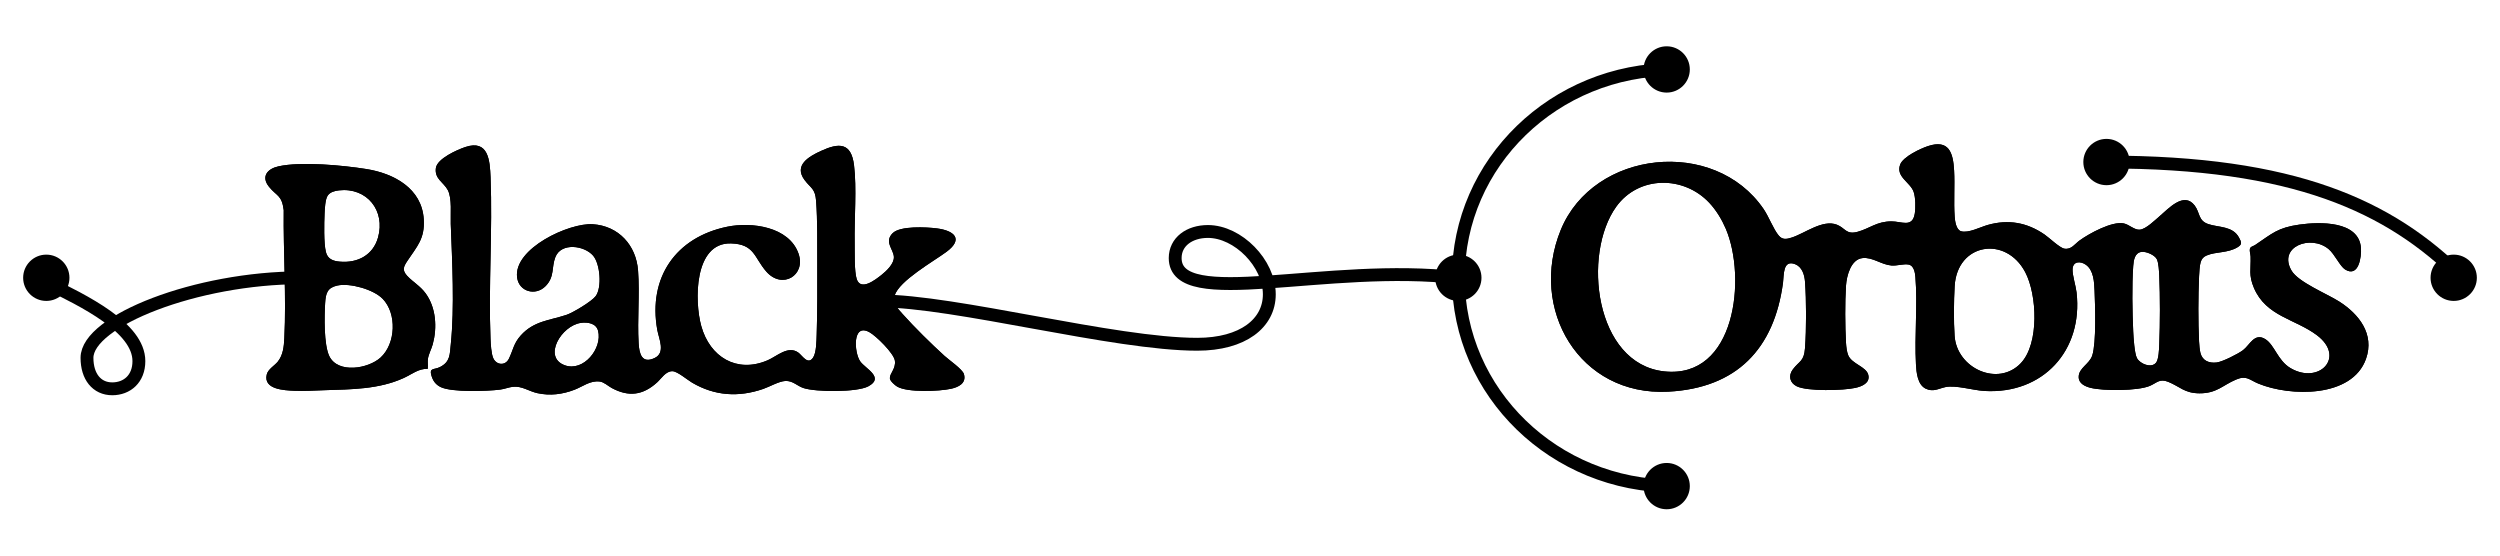
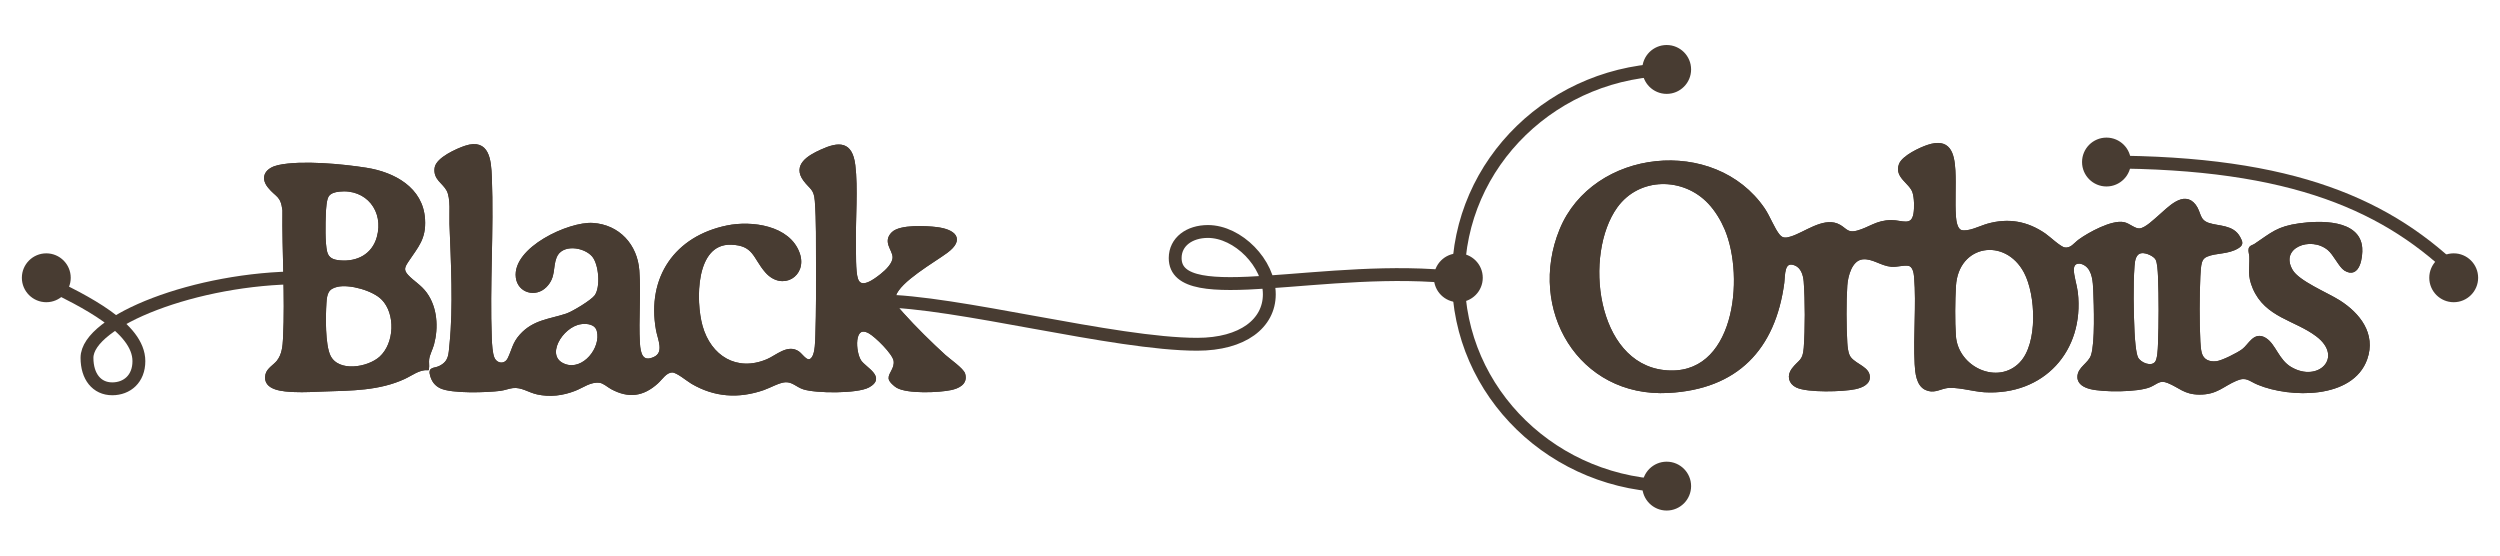
- <svg xmlns="http://www.w3.org/2000/svg" viewBox="0 0 972 216">
+ <svg xmlns="http://www.w3.org/2000/svg" viewBox="0 0 972 216" fill="#483C32" stroke="#483C32">
  <defs>
-     <style>.d{fill:none;stroke:#000;stroke-linecap:round;stroke-linejoin:round;stroke-width:5px;}</style>
+     <style>.d{fill:none;stroke:#483C32;stroke-linecap:round;stroke-linejoin:round;stroke-width:5px;}</style>
  </defs>
  <g id="a">
    <path d="M158.32,107.26c2.23,2.42,5.04,3.88,7.18,6.82,4.05,5.56,4.52,13.25,2.76,19.75-.5,1.83-1.65,3.92-1.89,5.72-.18,1.31.11,2.57-.07,3.85-3.55-.13-6.15,2.09-9.17,3.49-9.77,4.51-20.43,4.47-31.02,4.82-3.86.13-7.78.39-11.67.22s-12.08-.48-10.74-6.28c.49-2.12,3.07-3.48,4.33-5.07,2.07-2.61,2.36-5.91,2.52-9.14.79-16.3-.43-33.4-.24-49.74-.75-5.95-2.7-5.35-5.71-9.07-3.22-3.99-.61-7.02,3.69-7.96,8.86-1.94,25-.41,34.14,1.05,10.65,1.69,21.61,7.5,22.33,19.56.45,7.52-2.59,10.45-6.33,16.09-1.53,2.31-2.2,3.62-.1,5.91ZM131.75,74.02c-1.62.18-3.48.66-4.39,2.1s-1.09,5.05-1.17,6.9c-.16,3.77-.34,11.48.52,14.96.69,2.78,2.79,3.52,5.43,3.75,6.86.61,12.89-2.51,14.83-9.36,2.96-10.43-4.27-19.59-15.22-18.36ZM148.75,116.15c-3.57-3.65-12.73-6.22-17.63-5.13-3.87.86-4.47,3.06-4.7,6.72-.32,5.09-.55,16.35,1.64,20.78,3.37,6.81,15.07,4.86,19.88.52,5.95-5.39,6.44-17.13.82-22.89Z" />
    <path d="M212.11,111.25c-3.9,3.96-10.35,2.15-11.06-3.37-1.46-11.26,20.26-21.31,29.44-20.7,10.02.66,16.86,8.17,17.59,18.04.69,9.34-.33,18.9.22,28.24.23,3.97,1.19,8.12,6.21,5.74,4.37-2.07,1.67-7.42,1.03-10.97-3.62-20.34,7.24-35.98,27.22-40.08,9.44-1.94,24.03-.05,27.71,10.47,2.94,8.41-6.34,14.07-12.55,6.94-4.74-5.45-4.53-10.63-13.67-10.92-14.5-.45-14.27,22.53-11.59,32.15,3.33,11.97,13.73,18.44,25.75,13.31,3.64-1.55,7.93-5.84,11.93-3.05,1.57,1.09,3.74,5.08,5.8,1.97,1.28-1.93,1.3-6.52,1.38-8.91.3-9.18.26-18.64.24-27.8-.02-7.7.11-16.57-.46-24.2-.36-4.88-2.06-4.88-4.48-8.12-4.28-5.73,1.64-9.13,6.34-11.29,7.09-3.27,11.8-3.3,12.89,5.56s.08,20.71.24,30.23c.06,3.52-.17,11.03.79,13.99,1.55,4.79,7.24.32,9.63-1.57,1.92-1.52,4.98-4.38,4.83-7.05-.16-2.98-3.85-5.83-.47-9.2,2.94-2.93,13.12-2.36,17.12-1.87,6.67.83,10.63,4.06,3.8,9.12-5.01,3.71-18.4,11.22-20.17,17.02-.89,2.93,1.24,5.07,3.07,7.11,4.65,5.21,11.17,11.63,16.36,16.35,1.67,1.52,6.97,5.19,7.52,7.04,1.07,3.61-2.18,5.11-5.04,5.73-4.63,1.01-16.85,1.51-20.9-.85-.86-.5-2.78-2.17-2.85-3.2-.14-1.87,2.4-3.71,1.95-6.88-.41-2.89-7.35-9.69-9.95-11.1-6.68-3.63-5.88,8.03-3.53,11.37,1.99,2.83,9.55,6.25,3.17,9.69-4.41,2.38-20.39,2.27-25.2.69-2.53-.83-4.19-2.93-7.11-2.76-2.49.14-6.07,2.23-8.56,3.09-9.61,3.32-18.88,2.73-27.68-2.45-1.82-1.07-5.74-4.43-7.66-4.44-2.58-.02-4.28,2.87-5.94,4.37-5.5,4.99-11.05,5.73-17.63,2.16-1.42-.77-3.01-2.31-4.66-2.51-3.73-.46-6.57,1.94-9.82,3.19-4.67,1.8-9.5,2.41-14.41,1.33-3.35-.73-6.01-2.87-9.58-2.47-1.54.17-3.28.88-4.96,1.09-5.03.64-18.68,1.1-23.01-.96-1.95-.93-3.03-2.38-3.64-4.43-.97-3.24,1.01-2.23,3.31-3.39,4.02-2.02,3.79-4.97,4.19-8.81,1.5-14.45.54-32.17-.01-46.82-.14-3.69.56-9.96-1.15-13.18-1.61-3.04-5.21-4.32-4.64-8.54.5-3.68,8.31-7.14,11.51-8.2,8.92-2.96,9.5,5.24,9.76,11.76.82,20.72-.84,42.04-.02,62.76.08,2.02.28,5.89,1.09,7.64,1.22,2.66,4.67,3.01,6.06.16,1.67-3.42,1.81-5.92,4.62-9.05,5.09-5.66,11.19-5.82,17.77-8,2.5-.83,9.81-5.23,11.34-7.26,2.52-3.36,1.76-12.58-.99-15.77-3.43-3.97-12.41-5.19-14.67.56-1.56,3.98-.22,7.64-3.82,11.3ZM225.85,125.54c-7.58,1.04-14.94,13.31-6.28,16.47,7.34,2.68,14.73-6.62,12.96-13.41-.76-2.92-4.05-3.43-6.68-3.07Z" />
    <path d="M839.63,84.08c3.4-2.86,9.45-9.75,13.67-4.16,2.11,2.8,1.29,5.89,5.35,7.23s9.42.69,11.87,5.21c.99,1.84,1.3,2.63-.53,3.75-3.88,2.36-8.33,1.65-12.06,3.22-1.26.53-1.93,1.32-2.32,2.62s-.55,3.97-.61,5.45c-.35,7.8-.39,17.62,0,25.41.06,1.27.22,3.21.53,4.42.78,3.04,3.35,4.05,6.28,3.71,2.3-.27,8.36-3.35,10.27-4.79,2.63-1.99,4.44-6.9,8.63-4.32,3.66,2.25,4.84,8.34,9.83,11.29,11.06,6.52,21.6-4.23,10.3-12.77-8.42-6.35-19.79-7.31-24.51-18.41-2.14-5.03-1.13-7.23-1.3-12.19-.03-.92-.47-2.12-.28-2.96.21-.95,1.3-1.04,2.05-1.54,6.66-4.47,8.72-6.73,17.24-7.93,7.77-1.09,23.09-1.56,23.9,9.07.26,3.4-.87,11.65-6.15,8.39-1.99-1.23-4.08-5.99-6.43-7.94-6.98-5.8-19.79-.88-14.42,8.36,2.62,4.51,13.72,8.97,18.53,12.03,7.67,4.88,13.82,12.65,10.44,22.26-5.37,15.29-29.58,14.75-41.89,9.64-3.48-1.44-4.55-3.3-8.66-1.55-5.29,2.25-7.47,5.37-14.23,5.34-5.82-.03-7.63-2.66-12.15-4.47-3.36-1.35-4.42.43-7.12,1.58-4.69,2-18.13,2.02-23.08.75-2.08-.54-4.57-1.63-4.59-4.18-.03-3.54,4.18-5.01,5.28-8.39,1.62-4.96,1.12-19.48.89-25.2-.14-3.39-.35-7.95-3.38-10.08-2.15-1.51-5.07-1.39-5.17,1.79-.07,2.39,1.26,6.39,1.56,9.01,2.56,22.56-13.05,39.59-35.81,38.28-4.39-.25-11.26-2.37-15.22-1.5-2.69.59-4.65,1.96-7.52.65-3.31-1.51-3.73-6.39-3.9-9.58-.6-11.13.68-22.95-.22-33.94-.14-1.72-.62-4.41-2.63-4.78-1.96-.36-4.49.54-6.66.37-3.96-.32-7.33-3.32-11.27-2.89-4.54.5-6.16,6.9-6.41,10.67-.43,6.43-.37,15.8,0,22.27.08,1.46.31,3.62.9,4.94,1.48,3.33,6.96,4.33,7.76,7.52s-2.51,4.51-5.05,5.07c-4.67,1.03-18.59,1.42-22.76-.62-2.77-1.36-3.34-4.15-1.52-6.57,2.55-3.4,4.34-2.99,4.73-8.31.54-7.3.54-18.51-.01-25.85-.2-2.62-1.13-5.69-3.82-6.74-4.89-1.91-4.34,4.38-4.72,7.19-3.45,25.73-17.98,40.96-44.6,42.37-34.63,1.84-54.38-32.25-41.8-62.92,12.74-31.06,59.72-36.11,78.85-8.08,2.04,2.99,3.84,7.89,5.88,10.3,1.47,1.74,3.07,1.42,5.03.79,5.18-1.65,12.04-7.16,17.6-5,3.26,1.27,3.55,3.98,8.02,2.76,4.8-1.32,7.4-4.03,13.15-4.06,3.96-.02,8.14,2.56,9.08-2.93.39-2.28.33-6.33-.42-8.53-1.28-3.77-7.02-5.84-5.25-10.62,1.13-3.05,7.8-6.19,10.8-7.18,8.16-2.71,9.8,2.56,10.18,9.48.32,5.85-.2,12.14.22,17.98.12,1.67.56,5.05,2.46,5.63,2.81.87,7.58-1.65,10.4-2.44,8.02-2.26,15.21-.98,22.05,3.7,1.84,1.26,5.92,5.22,7.74,5.52,2.71.45,4.02-1.81,5.92-3.19,3.72-2.7,12.62-7.57,17.16-6.63,2.12.44,4.2,2.66,6.28,2.44,2.43-.26,5.83-3.69,7.68-5.25ZM664.58,78.86c-9.94-10.63-27.44-10.64-36.19,1.5-13.24,18.39-8.4,61.09,18.64,64.03,27.93,3.04,32.01-36.52,23.97-55.43-1.52-3.58-3.75-7.26-6.42-10.1ZM785.72,141.17c7.19-7.58,6.31-26.6,1.69-35.35-7.57-14.34-26.49-11.28-27.44,5.42-.33,5.75-.41,13.62-.02,19.35.86,12.63,16.88,19.96,25.77,10.59ZM832.72,97.93c-2.74.26-3.16,3.24-3.32,5.46-.55,7.49-.35,18.03,0,25.61.1,2.26.5,8.48,1.45,10.24,1.23,2.28,5.6,4.02,7.42,1.78,1.05-1.29,1.18-5.29,1.25-7.06.32-8.43.35-18.34,0-26.77-.07-1.61-.26-5.15-.96-6.45-.87-1.63-4.05-2.99-5.84-2.81Z" />
  </g>
  <g id="b">
    <path d="M158.32,107.26c2.23,2.42,5.04,3.88,7.18,6.82,4.05,5.56,4.52,13.25,2.76,19.75-.5,1.83-1.65,3.92-1.89,5.72-.18,1.31.11,2.57-.07,3.85-3.55-.13-6.15,2.09-9.17,3.49-9.77,4.51-20.43,4.47-31.02,4.82-3.86.13-7.78.39-11.67.22s-12.08-.48-10.74-6.28c.49-2.12,3.07-3.48,4.33-5.07,2.07-2.61,2.36-5.91,2.52-9.14.79-16.3-.43-33.4-.24-49.74-.75-5.95-2.7-5.35-5.71-9.07-3.22-3.99-.61-7.02,3.69-7.96,8.86-1.94,25-.41,34.14,1.05,10.65,1.69,21.61,7.5,22.33,19.56.45,7.52-2.59,10.45-6.33,16.09-1.53,2.31-2.2,3.62-.1,5.91ZM131.75,74.02c-1.62.18-3.48.66-4.39,2.1s-1.09,5.05-1.17,6.9c-.16,3.77-.34,11.48.52,14.96.69,2.78,2.79,3.52,5.43,3.75,6.86.61,12.89-2.51,14.83-9.36,2.96-10.43-4.27-19.59-15.22-18.36ZM148.75,116.15c-3.57-3.65-12.73-6.22-17.63-5.13-3.87.86-4.47,3.06-4.7,6.72-.32,5.09-.55,16.35,1.64,20.78,3.37,6.81,15.07,4.86,19.88.52,5.95-5.39,6.44-17.13.82-22.89Z" />
    <path d="M212.11,111.25c-3.9,3.96-10.35,2.15-11.06-3.37-1.46-11.26,20.26-21.31,29.44-20.7,10.02.66,16.86,8.17,17.59,18.04.69,9.34-.33,18.9.22,28.24.23,3.97,1.19,8.12,6.21,5.74,4.37-2.07,1.67-7.42,1.03-10.97-3.62-20.34,7.24-35.98,27.22-40.08,9.44-1.94,24.03-.05,27.71,10.47,2.94,8.41-6.34,14.07-12.55,6.94-4.74-5.45-4.53-10.63-13.67-10.92-14.5-.45-14.27,22.53-11.59,32.15,3.33,11.97,13.73,18.44,25.75,13.31,3.64-1.55,7.93-5.84,11.93-3.05,1.57,1.09,3.74,5.08,5.8,1.97,1.28-1.93,1.3-6.52,1.38-8.91.3-9.18.26-18.64.24-27.8-.02-7.7.11-16.57-.46-24.2-.36-4.88-2.06-4.88-4.48-8.12-4.28-5.73,1.64-9.13,6.34-11.29,7.09-3.27,11.8-3.3,12.89,5.56s.08,20.71.24,30.23c.06,3.52-.17,11.03.79,13.99,1.55,4.79,7.24.32,9.63-1.57,1.92-1.52,4.98-4.38,4.83-7.05-.16-2.98-3.85-5.83-.47-9.2,2.94-2.93,13.12-2.36,17.12-1.87,6.67.83,10.63,4.06,3.8,9.12-5.01,3.71-18.4,11.22-20.17,17.02-.89,2.93,1.24,5.07,3.07,7.11,4.65,5.21,11.17,11.63,16.36,16.35,1.67,1.52,6.97,5.19,7.52,7.04,1.07,3.61-2.18,5.11-5.04,5.73-4.63,1.01-16.85,1.51-20.9-.85-.86-.5-2.78-2.17-2.85-3.2-.14-1.87,2.4-3.71,1.95-6.88-.41-2.89-7.35-9.69-9.95-11.1-6.68-3.63-5.88,8.03-3.53,11.37,1.99,2.83,9.55,6.25,3.17,9.69-4.41,2.38-20.39,2.27-25.2.69-2.53-.83-4.19-2.93-7.11-2.76-2.49.14-6.07,2.23-8.56,3.09-9.61,3.32-18.88,2.73-27.68-2.45-1.82-1.07-5.74-4.43-7.66-4.44-2.58-.02-4.28,2.87-5.94,4.37-5.5,4.99-11.05,5.73-17.63,2.16-1.42-.77-3.01-2.31-4.66-2.51-3.73-.46-6.57,1.94-9.82,3.19-4.67,1.8-9.5,2.41-14.41,1.33-3.35-.73-6.01-2.87-9.58-2.47-1.54.17-3.28.88-4.96,1.09-5.03.64-18.68,1.1-23.01-.96-1.95-.93-3.03-2.38-3.64-4.43-.97-3.24,1.01-2.23,3.31-3.39,4.02-2.02,3.79-4.97,4.19-8.81,1.5-14.45.54-32.17-.01-46.82-.14-3.69.56-9.96-1.15-13.18-1.61-3.04-5.21-4.32-4.64-8.54.5-3.68,8.31-7.14,11.51-8.2,8.92-2.96,9.5,5.24,9.76,11.76.82,20.72-.84,42.04-.02,62.76.08,2.02.28,5.89,1.09,7.64,1.22,2.66,4.67,3.01,6.06.16,1.67-3.42,1.81-5.92,4.62-9.05,5.09-5.66,11.19-5.82,17.77-8,2.5-.83,9.81-5.23,11.34-7.26,2.52-3.36,1.76-12.58-.99-15.77-3.43-3.97-12.41-5.19-14.67.56-1.56,3.98-.22,7.64-3.82,11.3ZM225.85,125.54c-7.58,1.04-14.94,13.31-6.28,16.47,7.34,2.68,14.73-6.62,12.96-13.41-.76-2.92-4.05-3.43-6.68-3.07Z" />
    <path d="M839.63,84.08c3.4-2.86,9.45-9.75,13.67-4.16,2.11,2.8,1.29,5.89,5.35,7.23s9.42.69,11.87,5.21c.99,1.84,1.3,2.63-.53,3.75-3.88,2.36-8.33,1.65-12.06,3.22-1.26.53-1.93,1.32-2.32,2.62s-.55,3.97-.61,5.45c-.35,7.8-.39,17.62,0,25.41.06,1.27.22,3.21.53,4.42.78,3.04,3.35,4.05,6.28,3.71,2.3-.27,8.36-3.35,10.27-4.79,2.63-1.99,4.44-6.9,8.63-4.32,3.66,2.25,4.84,8.34,9.83,11.29,11.06,6.52,21.6-4.23,10.3-12.77-8.42-6.35-19.79-7.31-24.51-18.41-2.14-5.03-1.13-7.23-1.3-12.19-.03-.92-.47-2.12-.28-2.96.21-.95,1.3-1.04,2.05-1.54,6.66-4.47,8.72-6.73,17.24-7.93,7.77-1.09,23.09-1.56,23.9,9.07.26,3.4-.87,11.65-6.15,8.39-1.99-1.23-4.08-5.99-6.43-7.94-6.98-5.8-19.79-.88-14.42,8.36,2.62,4.51,13.72,8.97,18.53,12.03,7.67,4.88,13.82,12.65,10.44,22.26-5.37,15.29-29.58,14.75-41.89,9.64-3.48-1.44-4.55-3.3-8.66-1.55-5.29,2.25-7.47,5.37-14.23,5.34-5.82-.03-7.63-2.66-12.15-4.47-3.36-1.35-4.42.43-7.12,1.58-4.69,2-18.13,2.02-23.08.75-2.08-.54-4.57-1.63-4.59-4.18-.03-3.54,4.18-5.01,5.28-8.39,1.62-4.96,1.12-19.48.89-25.2-.14-3.39-.35-7.95-3.38-10.08-2.15-1.51-5.07-1.39-5.17,1.79-.07,2.39,1.26,6.39,1.56,9.01,2.56,22.56-13.05,39.59-35.81,38.28-4.39-.25-11.26-2.37-15.22-1.5-2.69.59-4.65,1.96-7.52.65-3.31-1.51-3.73-6.39-3.9-9.58-.6-11.13.68-22.95-.22-33.94-.14-1.72-.62-4.41-2.63-4.78-1.96-.36-4.49.54-6.66.37-3.96-.32-7.33-3.32-11.27-2.89-4.54.5-6.16,6.9-6.41,10.67-.43,6.43-.37,15.8,0,22.27.08,1.46.31,3.62.9,4.94,1.48,3.33,6.96,4.33,7.76,7.52s-2.51,4.51-5.05,5.07c-4.67,1.03-18.59,1.42-22.76-.62-2.77-1.36-3.34-4.15-1.52-6.57,2.55-3.4,4.34-2.99,4.73-8.31.54-7.3.54-18.51-.01-25.85-.2-2.62-1.13-5.69-3.82-6.74-4.89-1.91-4.34,4.38-4.72,7.19-3.45,25.73-17.98,40.96-44.6,42.37-34.63,1.84-54.38-32.25-41.8-62.92,12.74-31.06,59.72-36.11,78.85-8.08,2.04,2.99,3.84,7.89,5.88,10.3,1.47,1.74,3.07,1.42,5.03.79,5.18-1.65,12.04-7.16,17.6-5,3.26,1.27,3.55,3.98,8.02,2.76,4.8-1.32,7.4-4.03,13.15-4.06,3.96-.02,8.14,2.56,9.08-2.93.39-2.28.33-6.33-.42-8.53-1.28-3.77-7.02-5.84-5.25-10.62,1.13-3.05,7.8-6.19,10.8-7.18,8.16-2.71,9.8,2.56,10.18,9.48.32,5.85-.2,12.14.22,17.98.12,1.67.56,5.05,2.46,5.63,2.81.87,7.58-1.65,10.4-2.44,8.02-2.26,15.21-.98,22.05,3.7,1.84,1.26,5.92,5.22,7.74,5.52,2.71.45,4.02-1.81,5.92-3.19,3.72-2.7,12.62-7.57,17.16-6.63,2.12.44,4.2,2.66,6.28,2.44,2.43-.26,5.83-3.69,7.68-5.25ZM664.58,78.86c-9.94-10.63-27.44-10.64-36.19,1.5-13.24,18.39-8.4,61.09,18.64,64.03,27.93,3.04,32.01-36.52,23.97-55.43-1.52-3.58-3.75-7.26-6.42-10.1ZM785.72,141.17c7.19-7.58,6.31-26.6,1.69-35.35-7.57-14.34-26.49-11.28-27.44,5.42-.33,5.75-.41,13.62-.02,19.35.86,12.63,16.88,19.96,25.77,10.59ZM832.72,97.93c-2.74.26-3.16,3.24-3.32,5.46-.55,7.49-.35,18.03,0,25.61.1,2.26.5,8.48,1.45,10.24,1.23,2.28,5.6,4.02,7.42,1.78,1.05-1.29,1.18-5.29,1.25-7.06.32-8.43.35-18.34,0-26.77-.07-1.61-.26-5.15-.96-6.45-.87-1.63-4.05-2.99-5.84-2.81Z" />
    <circle cx="648" cy="27" r="9" />
    <circle cx="648" cy="189" r="9" />
    <circle cx="567" cy="108" r="9" />
    <circle cx="819" cy="63" r="9" />
    <circle cx="954" cy="108" r="9" />
    <circle cx="18" cy="108" r="9" />
  </g>
  <g id="c">
    <path class="d" d="M650.6,189c-46.17,0-83.6-36.26-83.6-81s37.43-81,83.6-81" />
    <path class="d" d="M819,63c72.74,0,110.05,16.89,138.17,45" />
    <path class="d" d="M18,109.82c14.75,7.25,36,17.52,36,30.59,0,6.91-4.64,10.76-10.36,10.76-6.01,0-9.82-4.75-9.82-12.05,0-14.35,42.59-31.12,83.17-31.12" />
    <path class="d" d="M342,117c29.21,0,91.25,16.85,123.48,16.85,17.77,0,28.03-8.17,28.03-19.42,0-12.07-12.17-24.43-23.88-24.43-7.2,0-12.72,4.01-12.72,10.34,0,20.66,59.18,1.63,110.09,7.66" />
  </g>
</svg>
